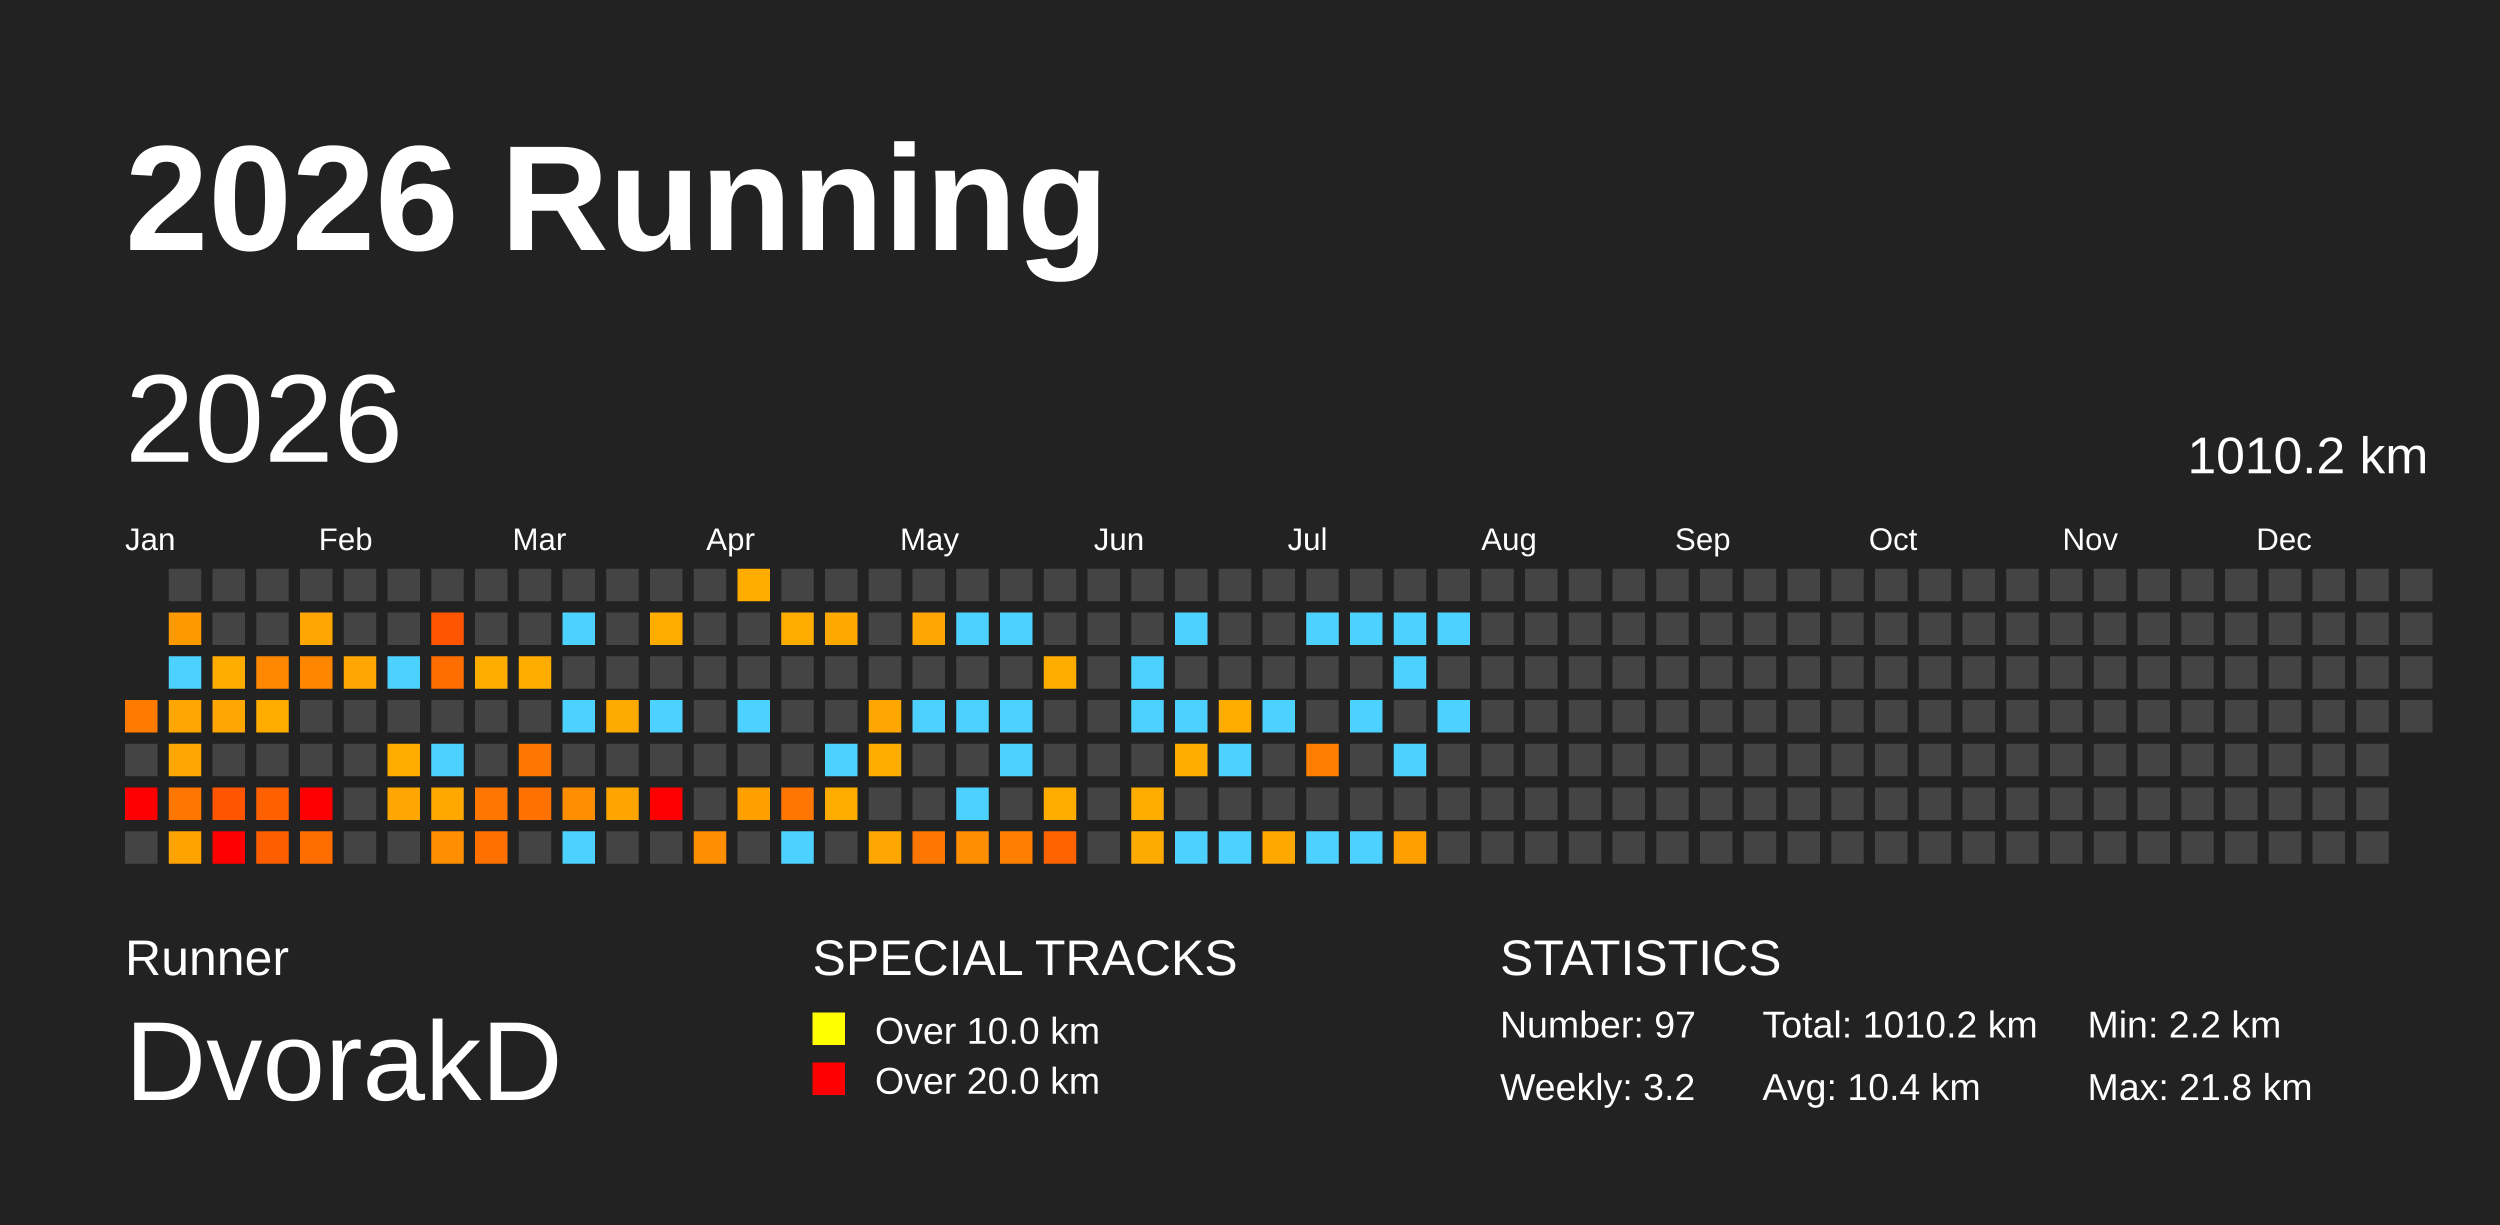
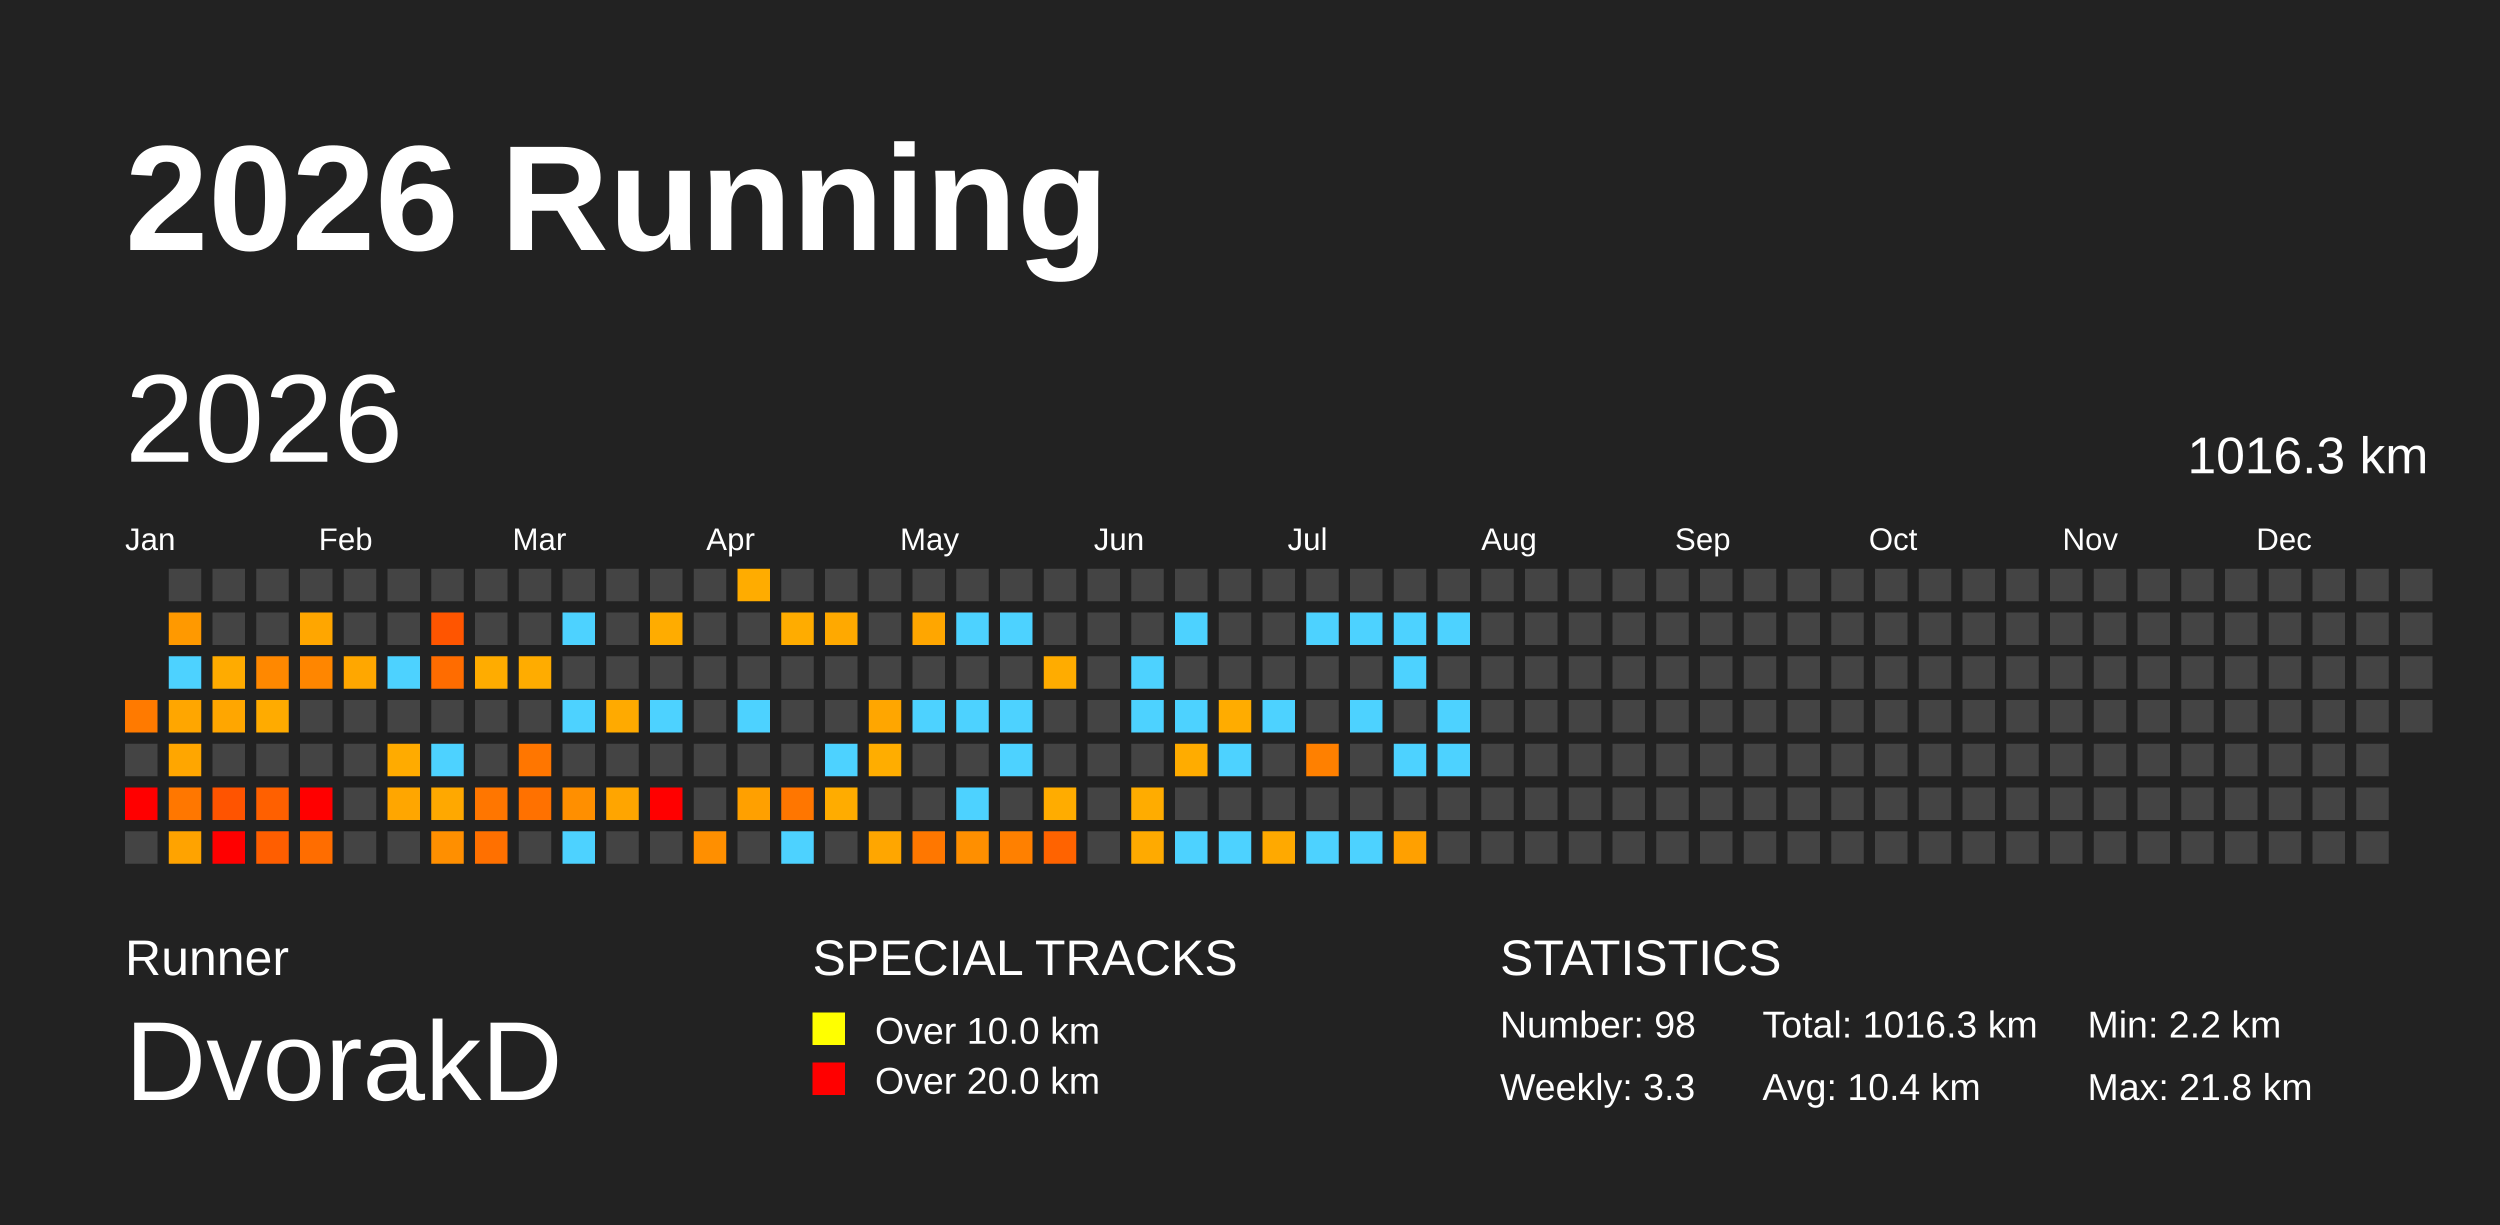
<svg xmlns="http://www.w3.org/2000/svg" baseProfile="full" height="98mm" version="1.1" viewBox="0,0,200,98" width="200mm">
  <defs />
  <rect fill="#222222" height="98" width="200" x="0" y="0" />
  <text fill="#FFFFFF" style="font-size:12px; font-family:Arial; font-weight:bold;" x="10" y="20">2026 Running</text>
  <text fill="#FFFFFF" style="font-size:4px; font-family:Arial" x="10" y="78">Runner</text>
  <text fill="#FFFFFF" style="font-size:9px; font-family:Arial" x="10" y="88">DvorakD</text>
  <text fill="#FFFFFF" style="font-size:4px; font-family:Arial" x="65" y="78">SPECIAL TRACKS</text>
  <rect fill="yellow" height="2.6" width="2.6" x="65" y="81" />
  <text fill="#FFFFFF" style="font-size:3px; font-family:Arial" x="70" y="83.5">Over 10.0 km</text>
  <rect fill="red" height="2.6" width="2.6" x="65" y="85" />
  <text fill="#FFFFFF" style="font-size:3px; font-family:Arial" x="70" y="87.5">Over 20.0 km</text>
  <text fill="#FFFFFF" style="font-size:4px; font-family:Arial" x="120" y="78">STATISTICS</text>
-   <text fill="#FFFFFF" style="font-size:3px; font-family:Arial" x="120" y="83">Number: 97</text>
-   <text fill="#FFFFFF" style="font-size:3px; font-family:Arial" x="120" y="88">Weekly: 3.2</text>
-   <text fill="#FFFFFF" style="font-size:3px; font-family:Arial" x="141" y="83">Total: 1010.2 km</text>
+   <text fill="#FFFFFF" style="font-size:3px; font-family:Arial" x="120" y="83">Number: 98</text>
+   <text fill="#FFFFFF" style="font-size:3px; font-family:Arial" x="120" y="88">Weekly: 3.3</text>
+   <text fill="#FFFFFF" style="font-size:3px; font-family:Arial" x="141" y="83">Total: 1016.3 km</text>
  <text fill="#FFFFFF" style="font-size:3px; font-family:Arial" x="141" y="88">Avg: 10.4 km</text>
  <text fill="#FFFFFF" style="font-size:3px; font-family:Arial" x="167" y="83">Min: 2.2 km</text>
  <text fill="#FFFFFF" style="font-size:3px; font-family:Arial" x="167" y="88">Max: 21.8 km</text>
  <text dominant-baseline="hanging" fill="#FFFFFF" style="font-size:10.0px; font-family:Arial;" x="10" y="30">2026</text>
-   <text dominant-baseline="hanging" fill="#FFFFFF" style="font-size:4.125px; font-family:Arial;" x="175" y="35">1010.2 km</text>
+   <text dominant-baseline="hanging" fill="#FFFFFF" style="font-size:4.125px; font-family:Arial;" x="175" y="35">1016.3 km</text>
  <text fill="#FFFFFF" style="font-size:2.5px; font-family:Arial" x="10.0" y="44">Jan</text>
  <text fill="#FFFFFF" style="font-size:2.5px; font-family:Arial" x="25.5" y="44">Feb</text>
  <text fill="#FFFFFF" style="font-size:2.5px; font-family:Arial" x="41.0" y="44">Mar</text>
  <text fill="#FFFFFF" style="font-size:2.5px; font-family:Arial" x="56.5" y="44">Apr</text>
  <text fill="#FFFFFF" style="font-size:2.5px; font-family:Arial" x="72.0" y="44">May</text>
  <text fill="#FFFFFF" style="font-size:2.5px; font-family:Arial" x="87.5" y="44">Jun</text>
  <text fill="#FFFFFF" style="font-size:2.5px; font-family:Arial" x="103.0" y="44">Jul</text>
  <text fill="#FFFFFF" style="font-size:2.5px; font-family:Arial" x="118.5" y="44">Aug</text>
  <text fill="#FFFFFF" style="font-size:2.5px; font-family:Arial" x="134.0" y="44">Sep</text>
  <text fill="#FFFFFF" style="font-size:2.5px; font-family:Arial" x="149.5" y="44">Oct</text>
  <text fill="#FFFFFF" style="font-size:2.5px; font-family:Arial" x="165.0" y="44">Nov</text>
  <text fill="#FFFFFF" style="font-size:2.5px; font-family:Arial" x="180.5" y="44">Dec</text>
  <rect fill="#ff7a00" height="2.6" width="2.6" x="10.0" y="56.0" />
  <rect fill="#444444" height="2.6" width="2.6" x="10.0" y="59.5" />
  <rect fill="red" height="2.6" width="2.6" x="10.0" y="63.0" />
  <rect fill="#444444" height="2.6" width="2.6" x="10.0" y="66.5" />
  <rect fill="#444444" height="2.6" width="2.6" x="13.5" y="45.5" />
  <rect fill="#ff9900" height="2.6" width="2.6" x="13.5" y="49.0" />
  <rect fill="#4dd2ff" height="2.6" width="2.6" x="13.5" y="52.5" />
  <rect fill="#ffa600" height="2.6" width="2.6" x="13.5" y="56.0" />
  <rect fill="#ffa600" height="2.6" width="2.6" x="13.5" y="59.5" />
  <rect fill="#ff7700" height="2.6" width="2.6" x="13.5" y="63.0" />
  <rect fill="#ffa300" height="2.6" width="2.6" x="13.5" y="66.5" />
  <rect fill="#444444" height="2.6" width="2.6" x="17.0" y="45.5" />
  <rect fill="#444444" height="2.6" width="2.6" x="17.0" y="49.0" />
  <rect fill="#ffab00" height="2.6" width="2.6" x="17.0" y="52.5" />
  <rect fill="#ffa600" height="2.6" width="2.6" x="17.0" y="56.0" />
  <rect fill="#444444" height="2.6" width="2.6" x="17.0" y="59.5" />
  <rect fill="#ff5400" height="2.6" width="2.6" x="17.0" y="63.0" />
  <rect fill="red" height="2.6" width="2.6" x="17.0" y="66.5" />
  <rect fill="#444444" height="2.6" width="2.6" x="20.5" y="45.5" />
  <rect fill="#444444" height="2.6" width="2.6" x="20.5" y="49.0" />
  <rect fill="#ff8800" height="2.6" width="2.6" x="20.5" y="52.5" />
  <rect fill="#ffab00" height="2.6" width="2.6" x="20.5" y="56.0" />
  <rect fill="#444444" height="2.6" width="2.6" x="20.5" y="59.5" />
  <rect fill="#ff6000" height="2.6" width="2.6" x="20.5" y="63.0" />
  <rect fill="#ff5e00" height="2.6" width="2.6" x="20.5" y="66.5" />
  <rect fill="#444444" height="2.6" width="2.6" x="24.0" y="45.5" />
  <rect fill="#ffa600" height="2.6" width="2.6" x="24.0" y="49.0" />
  <rect fill="#ff8600" height="2.6" width="2.6" x="24.0" y="52.5" />
  <rect fill="#444444" height="2.6" width="2.6" x="24.0" y="56.0" />
  <rect fill="#444444" height="2.6" width="2.6" x="24.0" y="59.5" />
  <rect fill="red" height="2.6" width="2.6" x="24.0" y="63.0" />
  <rect fill="#ff6d00" height="2.6" width="2.6" x="24.0" y="66.5" />
  <rect fill="#444444" height="2.6" width="2.6" x="27.5" y="45.5" />
  <rect fill="#444444" height="2.6" width="2.6" x="27.5" y="49.0" />
  <rect fill="#ffa700" height="2.6" width="2.6" x="27.5" y="52.5" />
  <rect fill="#444444" height="2.6" width="2.6" x="27.5" y="56.0" />
  <rect fill="#444444" height="2.6" width="2.6" x="27.5" y="59.5" />
  <rect fill="#444444" height="2.6" width="2.6" x="27.5" y="63.0" />
  <rect fill="#444444" height="2.6" width="2.6" x="27.5" y="66.5" />
  <rect fill="#444444" height="2.6" width="2.6" x="31.0" y="45.5" />
  <rect fill="#444444" height="2.6" width="2.6" x="31.0" y="49.0" />
  <rect fill="#4dd2ff" height="2.6" width="2.6" x="31.0" y="52.5" />
  <rect fill="#444444" height="2.6" width="2.6" x="31.0" y="56.0" />
  <rect fill="#ffab00" height="2.6" width="2.6" x="31.0" y="59.5" />
  <rect fill="#ffa600" height="2.6" width="2.6" x="31.0" y="63.0" />
  <rect fill="#444444" height="2.6" width="2.6" x="31.0" y="66.5" />
  <rect fill="#444444" height="2.6" width="2.6" x="34.5" y="45.5" />
  <rect fill="#ff5500" height="2.6" width="2.6" x="34.5" y="49.0" />
  <rect fill="#ff6c00" height="2.6" width="2.6" x="34.5" y="52.5" />
  <rect fill="#444444" height="2.6" width="2.6" x="34.5" y="56.0" />
  <rect fill="#4dd2ff" height="2.6" width="2.6" x="34.5" y="59.5" />
  <rect fill="#ffa800" height="2.6" width="2.6" x="34.5" y="63.0" />
  <rect fill="#ff8f00" height="2.6" width="2.6" x="34.5" y="66.5" />
  <rect fill="#444444" height="2.6" width="2.6" x="38.0" y="45.5" />
  <rect fill="#444444" height="2.6" width="2.6" x="38.0" y="49.0" />
  <rect fill="#ffac00" height="2.6" width="2.6" x="38.0" y="52.5" />
  <rect fill="#444444" height="2.6" width="2.6" x="38.0" y="56.0" />
  <rect fill="#444444" height="2.6" width="2.6" x="38.0" y="59.5" />
  <rect fill="#ff7600" height="2.6" width="2.6" x="38.0" y="63.0" />
  <rect fill="#ff7000" height="2.6" width="2.6" x="38.0" y="66.5" />
  <rect fill="#444444" height="2.6" width="2.6" x="41.5" y="45.5" />
  <rect fill="#444444" height="2.6" width="2.6" x="41.5" y="49.0" />
  <rect fill="#ffac00" height="2.6" width="2.6" x="41.5" y="52.5" />
  <rect fill="#444444" height="2.6" width="2.6" x="41.5" y="56.0" />
  <rect fill="#ff7600" height="2.6" width="2.6" x="41.5" y="59.5" />
  <rect fill="#ff7100" height="2.6" width="2.6" x="41.5" y="63.0" />
  <rect fill="#444444" height="2.6" width="2.6" x="41.5" y="66.5" />
  <rect fill="#444444" height="2.6" width="2.6" x="45.0" y="45.5" />
  <rect fill="#4dd2ff" height="2.6" width="2.6" x="45.0" y="49.0" />
  <rect fill="#444444" height="2.6" width="2.6" x="45.0" y="52.5" />
  <rect fill="#4dd2ff" height="2.6" width="2.6" x="45.0" y="56.0" />
  <rect fill="#444444" height="2.6" width="2.6" x="45.0" y="59.5" />
  <rect fill="#ff8f00" height="2.6" width="2.6" x="45.0" y="63.0" />
  <rect fill="#4dd2ff" height="2.6" width="2.6" x="45.0" y="66.5" />
  <rect fill="#444444" height="2.6" width="2.6" x="48.5" y="45.5" />
  <rect fill="#444444" height="2.6" width="2.6" x="48.5" y="49.0" />
  <rect fill="#444444" height="2.6" width="2.6" x="48.5" y="52.5" />
  <rect fill="#ffaa00" height="2.6" width="2.6" x="48.5" y="56.0" />
  <rect fill="#444444" height="2.6" width="2.6" x="48.5" y="59.5" />
  <rect fill="#ffa500" height="2.6" width="2.6" x="48.5" y="63.0" />
  <rect fill="#444444" height="2.6" width="2.6" x="48.5" y="66.5" />
  <rect fill="#444444" height="2.6" width="2.6" x="52.0" y="45.5" />
  <rect fill="#ffac00" height="2.6" width="2.6" x="52.0" y="49.0" />
  <rect fill="#444444" height="2.6" width="2.6" x="52.0" y="52.5" />
  <rect fill="#4dd2ff" height="2.6" width="2.6" x="52.0" y="56.0" />
  <rect fill="#444444" height="2.6" width="2.6" x="52.0" y="59.5" />
  <rect fill="red" height="2.6" width="2.6" x="52.0" y="63.0" />
  <rect fill="#444444" height="2.6" width="2.6" x="52.0" y="66.5" />
  <rect fill="#444444" height="2.6" width="2.6" x="55.5" y="45.5" />
  <rect fill="#444444" height="2.6" width="2.6" x="55.5" y="49.0" />
  <rect fill="#444444" height="2.6" width="2.6" x="55.5" y="52.5" />
  <rect fill="#444444" height="2.6" width="2.6" x="55.5" y="56.0" />
  <rect fill="#444444" height="2.6" width="2.6" x="55.5" y="59.5" />
  <rect fill="#444444" height="2.6" width="2.6" x="55.5" y="63.0" />
  <rect fill="#ff8f00" height="2.6" width="2.6" x="55.5" y="66.5" />
  <rect fill="#ffac00" height="2.6" width="2.6" x="59.0" y="45.5" />
  <rect fill="#444444" height="2.6" width="2.6" x="59.0" y="49.0" />
  <rect fill="#444444" height="2.6" width="2.6" x="59.0" y="52.5" />
  <rect fill="#4dd2ff" height="2.6" width="2.6" x="59.0" y="56.0" />
  <rect fill="#444444" height="2.6" width="2.6" x="59.0" y="59.5" />
  <rect fill="#ffa000" height="2.6" width="2.6" x="59.0" y="63.0" />
  <rect fill="#444444" height="2.6" width="2.6" x="59.0" y="66.5" />
  <rect fill="#444444" height="2.6" width="2.6" x="62.5" y="45.5" />
  <rect fill="#ffac00" height="2.6" width="2.6" x="62.5" y="49.0" />
  <rect fill="#444444" height="2.6" width="2.6" x="62.5" y="52.5" />
  <rect fill="#444444" height="2.6" width="2.6" x="62.5" y="56.0" />
  <rect fill="#444444" height="2.6" width="2.6" x="62.5" y="59.5" />
  <rect fill="#ff7600" height="2.6" width="2.6" x="62.5" y="63.0" />
  <rect fill="#4dd2ff" height="2.6" width="2.6" x="62.5" y="66.5" />
  <rect fill="#444444" height="2.6" width="2.6" x="66.0" y="45.5" />
  <rect fill="#ffa900" height="2.6" width="2.6" x="66.0" y="49.0" />
  <rect fill="#444444" height="2.6" width="2.6" x="66.0" y="52.5" />
  <rect fill="#444444" height="2.6" width="2.6" x="66.0" y="56.0" />
  <rect fill="#4dd2ff" height="2.6" width="2.6" x="66.0" y="59.5" />
  <rect fill="#ffac00" height="2.6" width="2.6" x="66.0" y="63.0" />
  <rect fill="#444444" height="2.6" width="2.6" x="66.0" y="66.5" />
  <rect fill="#444444" height="2.6" width="2.6" x="69.5" y="45.5" />
  <rect fill="#444444" height="2.6" width="2.6" x="69.5" y="49.0" />
  <rect fill="#444444" height="2.6" width="2.6" x="69.5" y="52.5" />
  <rect fill="#ffa600" height="2.6" width="2.6" x="69.5" y="56.0" />
  <rect fill="#ffad00" height="2.6" width="2.6" x="69.5" y="59.5" />
  <rect fill="#444444" height="2.6" width="2.6" x="69.5" y="63.0" />
  <rect fill="#ffa600" height="2.6" width="2.6" x="69.5" y="66.5" />
  <rect fill="#444444" height="2.6" width="2.6" x="73.0" y="45.5" />
  <rect fill="#ffa600" height="2.6" width="2.6" x="73.0" y="49.0" />
  <rect fill="#444444" height="2.6" width="2.6" x="73.0" y="52.5" />
  <rect fill="#4dd2ff" height="2.6" width="2.6" x="73.0" y="56.0" />
  <rect fill="#444444" height="2.6" width="2.6" x="73.0" y="59.5" />
  <rect fill="#444444" height="2.6" width="2.6" x="73.0" y="63.0" />
  <rect fill="#ff7700" height="2.6" width="2.6" x="73.0" y="66.5" />
  <rect fill="#444444" height="2.6" width="2.6" x="76.5" y="45.5" />
  <rect fill="#4dd2ff" height="2.6" width="2.6" x="76.5" y="49.0" />
  <rect fill="#444444" height="2.6" width="2.6" x="76.5" y="52.5" />
  <rect fill="#4dd2ff" height="2.6" width="2.6" x="76.5" y="56.0" />
  <rect fill="#444444" height="2.6" width="2.6" x="76.5" y="59.5" />
  <rect fill="#4dd2ff" height="2.6" width="2.6" x="76.5" y="63.0" />
  <rect fill="#ff8f00" height="2.6" width="2.6" x="76.5" y="66.5" />
  <rect fill="#444444" height="2.6" width="2.6" x="80.0" y="45.5" />
  <rect fill="#4dd2ff" height="2.6" width="2.6" x="80.0" y="49.0" />
  <rect fill="#444444" height="2.6" width="2.6" x="80.0" y="52.5" />
  <rect fill="#4dd2ff" height="2.6" width="2.6" x="80.0" y="56.0" />
  <rect fill="#4dd2ff" height="2.6" width="2.6" x="80.0" y="59.5" />
  <rect fill="#444444" height="2.6" width="2.6" x="80.0" y="63.0" />
  <rect fill="#ff8000" height="2.6" width="2.6" x="80.0" y="66.5" />
  <rect fill="#444444" height="2.6" width="2.6" x="83.5" y="45.5" />
  <rect fill="#444444" height="2.6" width="2.6" x="83.5" y="49.0" />
  <rect fill="#ffac00" height="2.6" width="2.6" x="83.5" y="52.5" />
  <rect fill="#444444" height="2.6" width="2.6" x="83.5" y="56.0" />
  <rect fill="#444444" height="2.6" width="2.6" x="83.5" y="59.5" />
  <rect fill="#ffac00" height="2.6" width="2.6" x="83.5" y="63.0" />
  <rect fill="#ff6300" height="2.6" width="2.6" x="83.5" y="66.5" />
  <rect fill="#444444" height="2.6" width="2.6" x="87.0" y="45.5" />
  <rect fill="#444444" height="2.6" width="2.6" x="87.0" y="49.0" />
  <rect fill="#444444" height="2.6" width="2.6" x="87.0" y="52.5" />
  <rect fill="#444444" height="2.6" width="2.6" x="87.0" y="56.0" />
  <rect fill="#444444" height="2.6" width="2.6" x="87.0" y="59.5" />
  <rect fill="#444444" height="2.6" width="2.6" x="87.0" y="63.0" />
  <rect fill="#444444" height="2.6" width="2.6" x="87.0" y="66.5" />
  <rect fill="#444444" height="2.6" width="2.6" x="90.5" y="45.5" />
  <rect fill="#444444" height="2.6" width="2.6" x="90.5" y="49.0" />
  <rect fill="#4dd2ff" height="2.6" width="2.6" x="90.5" y="52.5" />
  <rect fill="#4dd2ff" height="2.6" width="2.6" x="90.5" y="56.0" />
  <rect fill="#444444" height="2.6" width="2.6" x="90.5" y="59.5" />
  <rect fill="#ffac00" height="2.6" width="2.6" x="90.5" y="63.0" />
  <rect fill="#ffaa00" height="2.6" width="2.6" x="90.5" y="66.5" />
  <rect fill="#444444" height="2.6" width="2.6" x="94.0" y="45.5" />
  <rect fill="#4dd2ff" height="2.6" width="2.6" x="94.0" y="49.0" />
  <rect fill="#444444" height="2.6" width="2.6" x="94.0" y="52.5" />
  <rect fill="#4dd2ff" height="2.6" width="2.6" x="94.0" y="56.0" />
  <rect fill="#ffac00" height="2.6" width="2.6" x="94.0" y="59.5" />
  <rect fill="#444444" height="2.6" width="2.6" x="94.0" y="63.0" />
  <rect fill="#4dd2ff" height="2.6" width="2.6" x="94.0" y="66.5" />
  <rect fill="#444444" height="2.6" width="2.6" x="97.5" y="45.5" />
  <rect fill="#444444" height="2.6" width="2.6" x="97.5" y="49.0" />
  <rect fill="#444444" height="2.6" width="2.6" x="97.5" y="52.5" />
  <rect fill="#ffac00" height="2.6" width="2.6" x="97.5" y="56.0" />
  <rect fill="#4dd2ff" height="2.6" width="2.6" x="97.5" y="59.5" />
  <rect fill="#444444" height="2.6" width="2.6" x="97.5" y="63.0" />
  <rect fill="#4dd2ff" height="2.6" width="2.6" x="97.5" y="66.5" />
  <rect fill="#444444" height="2.6" width="2.6" x="101.0" y="45.5" />
  <rect fill="#444444" height="2.6" width="2.6" x="101.0" y="49.0" />
  <rect fill="#444444" height="2.6" width="2.6" x="101.0" y="52.5" />
  <rect fill="#4dd2ff" height="2.6" width="2.6" x="101.0" y="56.0" />
  <rect fill="#444444" height="2.6" width="2.6" x="101.0" y="59.5" />
  <rect fill="#444444" height="2.6" width="2.6" x="101.0" y="63.0" />
  <rect fill="#ffa900" height="2.6" width="2.6" x="101.0" y="66.5" />
  <rect fill="#444444" height="2.6" width="2.6" x="104.5" y="45.5" />
  <rect fill="#4dd2ff" height="2.6" width="2.6" x="104.5" y="49.0" />
  <rect fill="#444444" height="2.6" width="2.6" x="104.5" y="52.5" />
  <rect fill="#444444" height="2.6" width="2.6" x="104.5" y="56.0" />
  <rect fill="#ff8000" height="2.6" width="2.6" x="104.5" y="59.5" />
  <rect fill="#444444" height="2.6" width="2.6" x="104.5" y="63.0" />
  <rect fill="#4dd2ff" height="2.6" width="2.6" x="104.5" y="66.5" />
  <rect fill="#444444" height="2.6" width="2.6" x="108.0" y="45.5" />
  <rect fill="#4dd2ff" height="2.6" width="2.6" x="108.0" y="49.0" />
  <rect fill="#444444" height="2.6" width="2.6" x="108.0" y="52.5" />
  <rect fill="#4dd2ff" height="2.6" width="2.6" x="108.0" y="56.0" />
  <rect fill="#444444" height="2.6" width="2.6" x="108.0" y="59.5" />
  <rect fill="#444444" height="2.6" width="2.6" x="108.0" y="63.0" />
  <rect fill="#4dd2ff" height="2.6" width="2.6" x="108.0" y="66.5" />
  <rect fill="#444444" height="2.6" width="2.6" x="111.5" y="45.5" />
  <rect fill="#4dd2ff" height="2.6" width="2.6" x="111.5" y="49.0" />
  <rect fill="#4dd2ff" height="2.6" width="2.6" x="111.5" y="52.5" />
  <rect fill="#444444" height="2.6" width="2.6" x="111.5" y="56.0" />
  <rect fill="#4dd2ff" height="2.6" width="2.6" x="111.5" y="59.5" />
  <rect fill="#444444" height="2.6" width="2.6" x="111.5" y="63.0" />
  <rect fill="#ffa000" height="2.6" width="2.6" x="111.5" y="66.5" />
  <rect fill="#444444" height="2.6" width="2.6" x="115.0" y="45.5" />
  <rect fill="#4dd2ff" height="2.6" width="2.6" x="115.0" y="49.0" />
  <rect fill="#444444" height="2.6" width="2.6" x="115.0" y="52.5" />
  <rect fill="#4dd2ff" height="2.6" width="2.6" x="115.0" y="56.0" />
-   <rect fill="#444444" height="2.6" width="2.6" x="115.0" y="59.5" />
+   <rect fill="#4dd2ff" height="2.6" width="2.6" x="115.0" y="59.5" />
  <rect fill="#444444" height="2.6" width="2.6" x="115.0" y="63.0" />
  <rect fill="#444444" height="2.6" width="2.6" x="115.0" y="66.5" />
  <rect fill="#444444" height="2.6" width="2.6" x="118.5" y="45.5" />
  <rect fill="#444444" height="2.6" width="2.6" x="118.5" y="49.0" />
  <rect fill="#444444" height="2.6" width="2.6" x="118.5" y="52.5" />
  <rect fill="#444444" height="2.6" width="2.6" x="118.5" y="56.0" />
  <rect fill="#444444" height="2.6" width="2.6" x="118.5" y="59.5" />
  <rect fill="#444444" height="2.6" width="2.6" x="118.5" y="63.0" />
  <rect fill="#444444" height="2.6" width="2.6" x="118.5" y="66.5" />
  <rect fill="#444444" height="2.6" width="2.6" x="122.0" y="45.5" />
  <rect fill="#444444" height="2.6" width="2.6" x="122.0" y="49.0" />
  <rect fill="#444444" height="2.6" width="2.6" x="122.0" y="52.5" />
  <rect fill="#444444" height="2.6" width="2.6" x="122.0" y="56.0" />
  <rect fill="#444444" height="2.6" width="2.6" x="122.0" y="59.5" />
  <rect fill="#444444" height="2.6" width="2.6" x="122.0" y="63.0" />
  <rect fill="#444444" height="2.6" width="2.6" x="122.0" y="66.5" />
  <rect fill="#444444" height="2.6" width="2.6" x="125.5" y="45.5" />
  <rect fill="#444444" height="2.6" width="2.6" x="125.5" y="49.0" />
  <rect fill="#444444" height="2.6" width="2.6" x="125.5" y="52.5" />
  <rect fill="#444444" height="2.6" width="2.6" x="125.5" y="56.0" />
  <rect fill="#444444" height="2.6" width="2.6" x="125.5" y="59.5" />
  <rect fill="#444444" height="2.6" width="2.6" x="125.5" y="63.0" />
  <rect fill="#444444" height="2.6" width="2.6" x="125.5" y="66.5" />
  <rect fill="#444444" height="2.6" width="2.6" x="129.0" y="45.5" />
  <rect fill="#444444" height="2.6" width="2.6" x="129.0" y="49.0" />
  <rect fill="#444444" height="2.6" width="2.6" x="129.0" y="52.5" />
  <rect fill="#444444" height="2.6" width="2.6" x="129.0" y="56.0" />
  <rect fill="#444444" height="2.6" width="2.6" x="129.0" y="59.5" />
  <rect fill="#444444" height="2.6" width="2.6" x="129.0" y="63.0" />
  <rect fill="#444444" height="2.6" width="2.6" x="129.0" y="66.5" />
  <rect fill="#444444" height="2.6" width="2.6" x="132.5" y="45.5" />
  <rect fill="#444444" height="2.6" width="2.6" x="132.5" y="49.0" />
  <rect fill="#444444" height="2.6" width="2.6" x="132.5" y="52.5" />
  <rect fill="#444444" height="2.6" width="2.6" x="132.5" y="56.0" />
  <rect fill="#444444" height="2.6" width="2.6" x="132.5" y="59.5" />
  <rect fill="#444444" height="2.6" width="2.6" x="132.5" y="63.0" />
  <rect fill="#444444" height="2.6" width="2.6" x="132.5" y="66.5" />
  <rect fill="#444444" height="2.6" width="2.6" x="136.0" y="45.5" />
  <rect fill="#444444" height="2.6" width="2.6" x="136.0" y="49.0" />
  <rect fill="#444444" height="2.6" width="2.6" x="136.0" y="52.5" />
  <rect fill="#444444" height="2.6" width="2.6" x="136.0" y="56.0" />
  <rect fill="#444444" height="2.6" width="2.6" x="136.0" y="59.5" />
  <rect fill="#444444" height="2.6" width="2.6" x="136.0" y="63.0" />
  <rect fill="#444444" height="2.6" width="2.6" x="136.0" y="66.5" />
  <rect fill="#444444" height="2.6" width="2.6" x="139.5" y="45.5" />
  <rect fill="#444444" height="2.6" width="2.6" x="139.5" y="49.0" />
  <rect fill="#444444" height="2.6" width="2.6" x="139.5" y="52.5" />
  <rect fill="#444444" height="2.6" width="2.6" x="139.5" y="56.0" />
  <rect fill="#444444" height="2.6" width="2.6" x="139.5" y="59.5" />
  <rect fill="#444444" height="2.6" width="2.6" x="139.5" y="63.0" />
  <rect fill="#444444" height="2.6" width="2.6" x="139.5" y="66.5" />
  <rect fill="#444444" height="2.6" width="2.6" x="143.0" y="45.5" />
  <rect fill="#444444" height="2.6" width="2.6" x="143.0" y="49.0" />
  <rect fill="#444444" height="2.6" width="2.6" x="143.0" y="52.5" />
  <rect fill="#444444" height="2.6" width="2.6" x="143.0" y="56.0" />
  <rect fill="#444444" height="2.6" width="2.6" x="143.0" y="59.5" />
  <rect fill="#444444" height="2.6" width="2.6" x="143.0" y="63.0" />
  <rect fill="#444444" height="2.6" width="2.6" x="143.0" y="66.5" />
  <rect fill="#444444" height="2.6" width="2.6" x="146.5" y="45.5" />
  <rect fill="#444444" height="2.6" width="2.6" x="146.5" y="49.0" />
  <rect fill="#444444" height="2.6" width="2.6" x="146.5" y="52.5" />
  <rect fill="#444444" height="2.6" width="2.6" x="146.5" y="56.0" />
  <rect fill="#444444" height="2.6" width="2.6" x="146.5" y="59.5" />
  <rect fill="#444444" height="2.6" width="2.6" x="146.5" y="63.0" />
  <rect fill="#444444" height="2.6" width="2.6" x="146.5" y="66.5" />
  <rect fill="#444444" height="2.6" width="2.6" x="150.0" y="45.5" />
  <rect fill="#444444" height="2.6" width="2.6" x="150.0" y="49.0" />
  <rect fill="#444444" height="2.6" width="2.6" x="150.0" y="52.5" />
  <rect fill="#444444" height="2.6" width="2.6" x="150.0" y="56.0" />
  <rect fill="#444444" height="2.6" width="2.6" x="150.0" y="59.5" />
  <rect fill="#444444" height="2.6" width="2.6" x="150.0" y="63.0" />
  <rect fill="#444444" height="2.6" width="2.6" x="150.0" y="66.5" />
  <rect fill="#444444" height="2.6" width="2.6" x="153.5" y="45.5" />
  <rect fill="#444444" height="2.6" width="2.6" x="153.5" y="49.0" />
  <rect fill="#444444" height="2.6" width="2.6" x="153.5" y="52.5" />
  <rect fill="#444444" height="2.6" width="2.6" x="153.5" y="56.0" />
  <rect fill="#444444" height="2.6" width="2.6" x="153.5" y="59.5" />
  <rect fill="#444444" height="2.6" width="2.6" x="153.5" y="63.0" />
  <rect fill="#444444" height="2.6" width="2.6" x="153.5" y="66.5" />
  <rect fill="#444444" height="2.6" width="2.6" x="157.0" y="45.5" />
  <rect fill="#444444" height="2.6" width="2.6" x="157.0" y="49.0" />
  <rect fill="#444444" height="2.6" width="2.6" x="157.0" y="52.5" />
  <rect fill="#444444" height="2.6" width="2.6" x="157.0" y="56.0" />
  <rect fill="#444444" height="2.6" width="2.6" x="157.0" y="59.5" />
  <rect fill="#444444" height="2.6" width="2.6" x="157.0" y="63.0" />
  <rect fill="#444444" height="2.6" width="2.6" x="157.0" y="66.5" />
  <rect fill="#444444" height="2.6" width="2.6" x="160.5" y="45.5" />
  <rect fill="#444444" height="2.6" width="2.6" x="160.5" y="49.0" />
  <rect fill="#444444" height="2.6" width="2.6" x="160.5" y="52.5" />
  <rect fill="#444444" height="2.6" width="2.6" x="160.5" y="56.0" />
  <rect fill="#444444" height="2.6" width="2.6" x="160.5" y="59.5" />
  <rect fill="#444444" height="2.6" width="2.6" x="160.5" y="63.0" />
  <rect fill="#444444" height="2.6" width="2.6" x="160.5" y="66.5" />
  <rect fill="#444444" height="2.6" width="2.6" x="164.0" y="45.5" />
  <rect fill="#444444" height="2.6" width="2.6" x="164.0" y="49.0" />
  <rect fill="#444444" height="2.6" width="2.6" x="164.0" y="52.5" />
  <rect fill="#444444" height="2.6" width="2.6" x="164.0" y="56.0" />
  <rect fill="#444444" height="2.6" width="2.6" x="164.0" y="59.5" />
  <rect fill="#444444" height="2.6" width="2.6" x="164.0" y="63.0" />
  <rect fill="#444444" height="2.6" width="2.6" x="164.0" y="66.5" />
  <rect fill="#444444" height="2.6" width="2.6" x="167.5" y="45.5" />
  <rect fill="#444444" height="2.6" width="2.6" x="167.5" y="49.0" />
  <rect fill="#444444" height="2.6" width="2.6" x="167.5" y="52.5" />
  <rect fill="#444444" height="2.6" width="2.6" x="167.5" y="56.0" />
  <rect fill="#444444" height="2.6" width="2.6" x="167.5" y="59.5" />
  <rect fill="#444444" height="2.6" width="2.6" x="167.5" y="63.0" />
  <rect fill="#444444" height="2.6" width="2.6" x="167.5" y="66.5" />
  <rect fill="#444444" height="2.6" width="2.6" x="171.0" y="45.5" />
  <rect fill="#444444" height="2.6" width="2.6" x="171.0" y="49.0" />
  <rect fill="#444444" height="2.6" width="2.6" x="171.0" y="52.5" />
  <rect fill="#444444" height="2.6" width="2.6" x="171.0" y="56.0" />
  <rect fill="#444444" height="2.6" width="2.6" x="171.0" y="59.5" />
  <rect fill="#444444" height="2.6" width="2.6" x="171.0" y="63.0" />
  <rect fill="#444444" height="2.6" width="2.6" x="171.0" y="66.5" />
  <rect fill="#444444" height="2.6" width="2.6" x="174.5" y="45.5" />
  <rect fill="#444444" height="2.6" width="2.6" x="174.5" y="49.0" />
  <rect fill="#444444" height="2.6" width="2.6" x="174.5" y="52.5" />
  <rect fill="#444444" height="2.6" width="2.6" x="174.5" y="56.0" />
  <rect fill="#444444" height="2.6" width="2.6" x="174.5" y="59.5" />
  <rect fill="#444444" height="2.6" width="2.6" x="174.5" y="63.0" />
  <rect fill="#444444" height="2.6" width="2.6" x="174.5" y="66.5" />
  <rect fill="#444444" height="2.6" width="2.6" x="178.0" y="45.5" />
  <rect fill="#444444" height="2.6" width="2.6" x="178.0" y="49.0" />
  <rect fill="#444444" height="2.6" width="2.6" x="178.0" y="52.5" />
  <rect fill="#444444" height="2.6" width="2.6" x="178.0" y="56.0" />
  <rect fill="#444444" height="2.6" width="2.6" x="178.0" y="59.5" />
  <rect fill="#444444" height="2.6" width="2.6" x="178.0" y="63.0" />
  <rect fill="#444444" height="2.6" width="2.6" x="178.0" y="66.5" />
  <rect fill="#444444" height="2.6" width="2.6" x="181.5" y="45.5" />
  <rect fill="#444444" height="2.6" width="2.6" x="181.5" y="49.0" />
  <rect fill="#444444" height="2.6" width="2.6" x="181.5" y="52.5" />
  <rect fill="#444444" height="2.6" width="2.6" x="181.5" y="56.0" />
  <rect fill="#444444" height="2.6" width="2.6" x="181.5" y="59.5" />
  <rect fill="#444444" height="2.6" width="2.6" x="181.5" y="63.0" />
  <rect fill="#444444" height="2.6" width="2.6" x="181.5" y="66.5" />
  <rect fill="#444444" height="2.6" width="2.6" x="185.0" y="45.5" />
  <rect fill="#444444" height="2.6" width="2.6" x="185.0" y="49.0" />
  <rect fill="#444444" height="2.6" width="2.6" x="185.0" y="52.5" />
  <rect fill="#444444" height="2.6" width="2.6" x="185.0" y="56.0" />
  <rect fill="#444444" height="2.6" width="2.6" x="185.0" y="59.5" />
  <rect fill="#444444" height="2.6" width="2.6" x="185.0" y="63.0" />
  <rect fill="#444444" height="2.6" width="2.6" x="185.0" y="66.5" />
  <rect fill="#444444" height="2.6" width="2.6" x="188.5" y="45.5" />
  <rect fill="#444444" height="2.6" width="2.6" x="188.5" y="49.0" />
  <rect fill="#444444" height="2.6" width="2.6" x="188.5" y="52.5" />
  <rect fill="#444444" height="2.6" width="2.6" x="188.5" y="56.0" />
  <rect fill="#444444" height="2.6" width="2.6" x="188.5" y="59.5" />
  <rect fill="#444444" height="2.6" width="2.6" x="188.5" y="63.0" />
  <rect fill="#444444" height="2.6" width="2.6" x="188.5" y="66.5" />
  <rect fill="#444444" height="2.6" width="2.6" x="192.0" y="45.5" />
  <rect fill="#444444" height="2.6" width="2.6" x="192.0" y="49.0" />
  <rect fill="#444444" height="2.6" width="2.6" x="192.0" y="52.5" />
  <rect fill="#444444" height="2.6" width="2.6" x="192.0" y="56.0" />
</svg>
